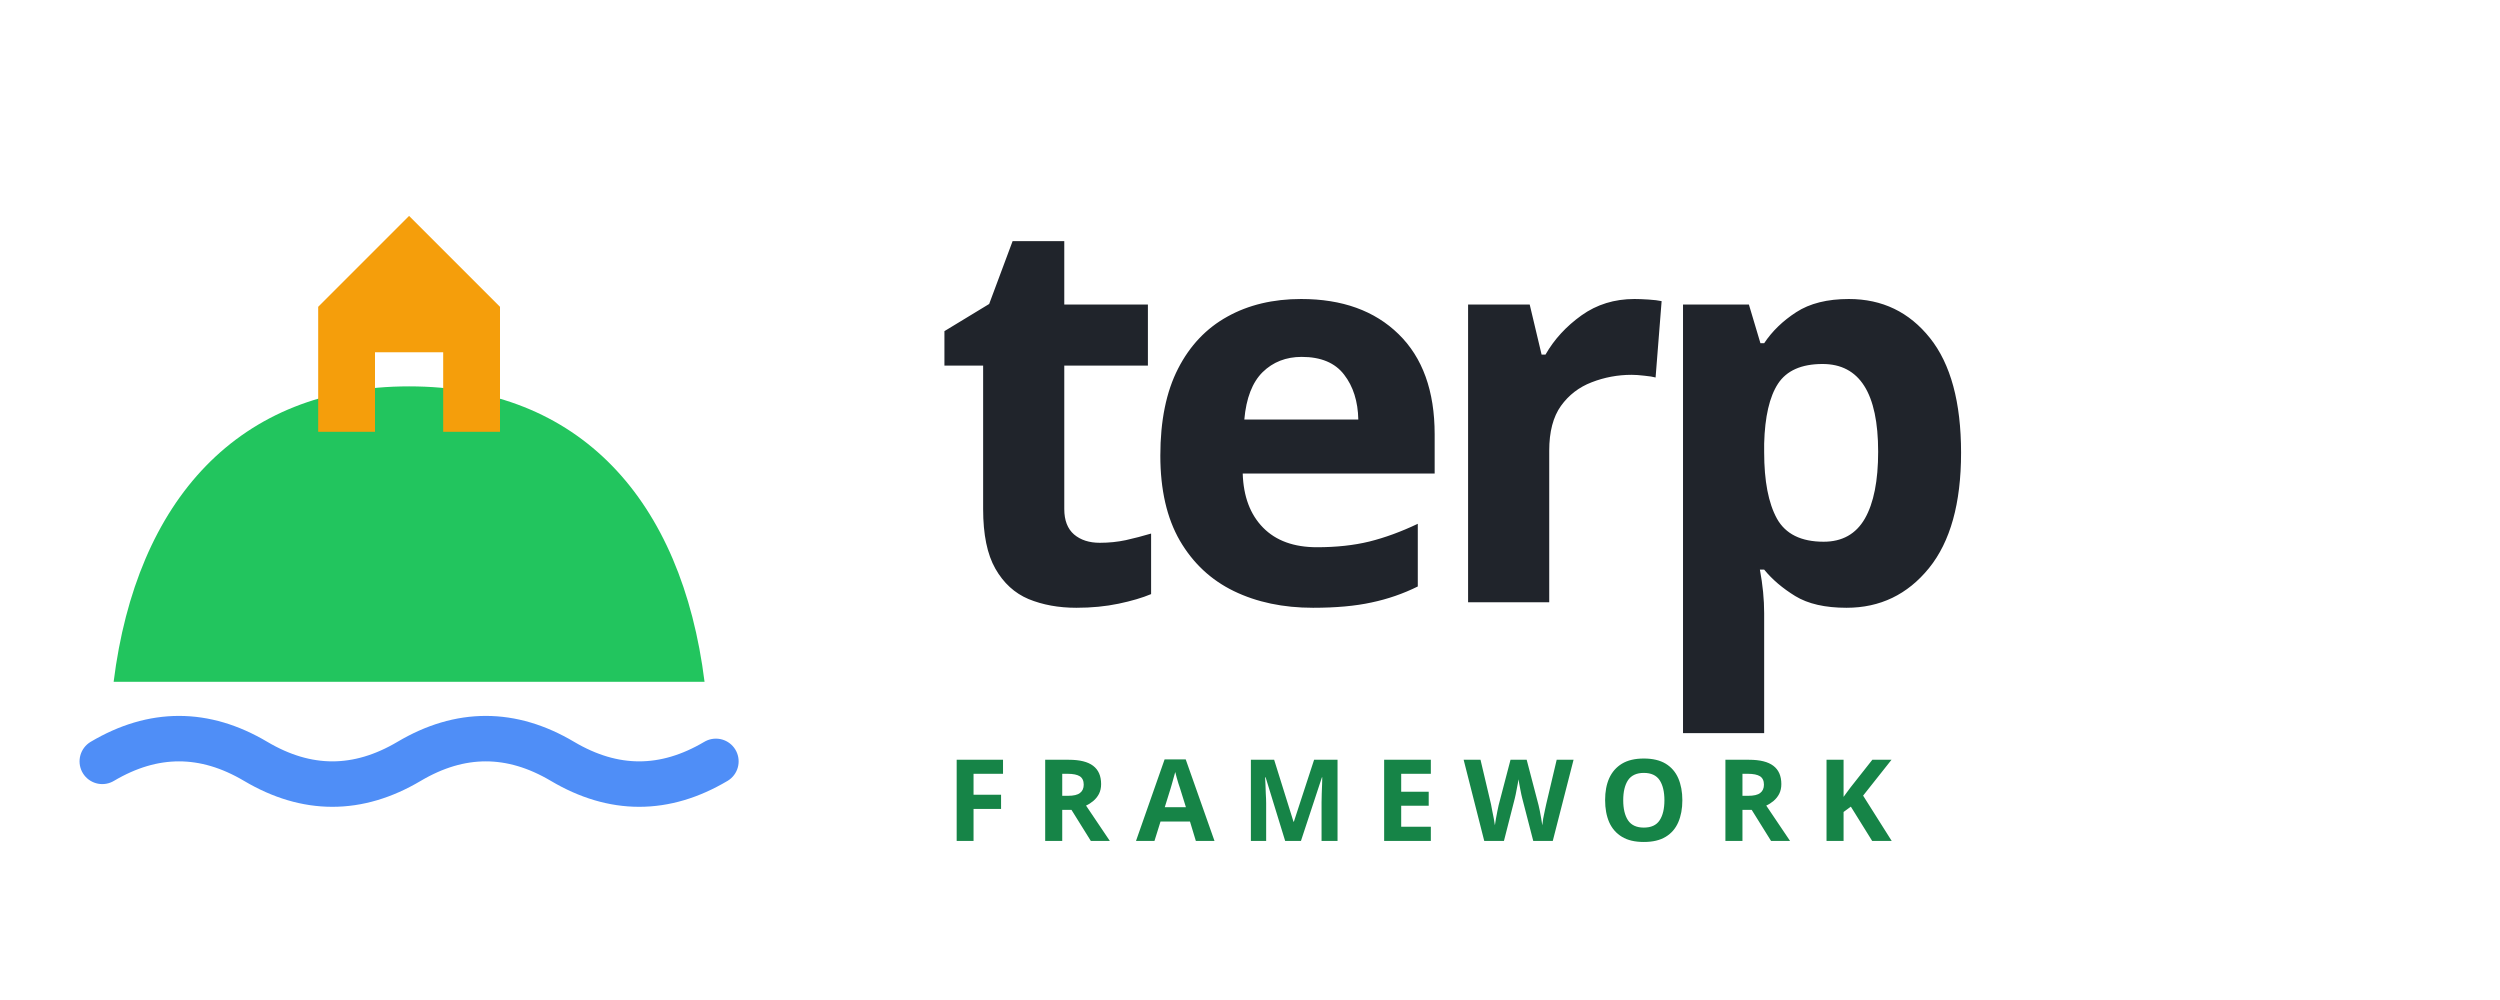
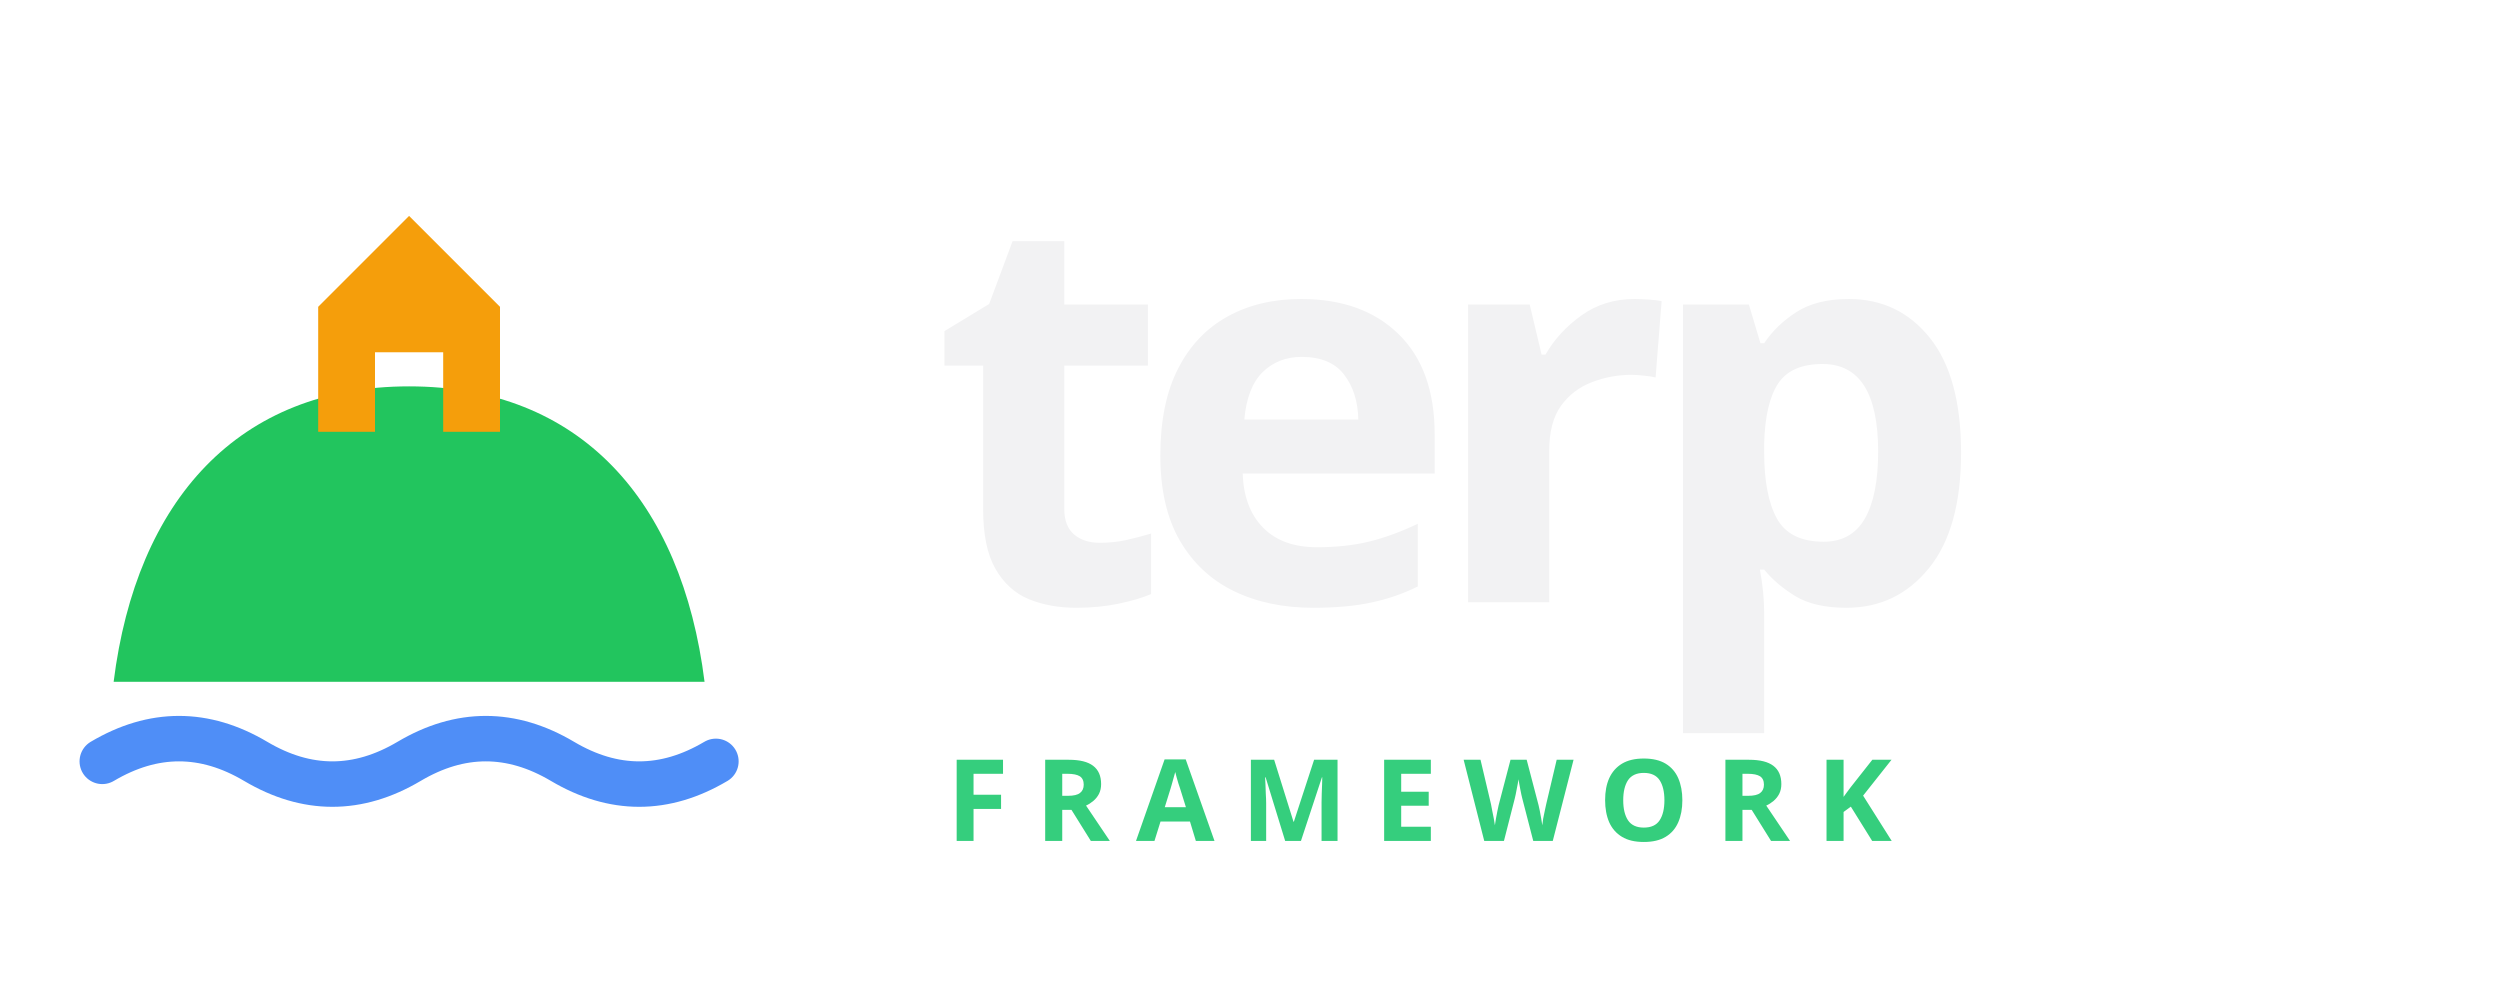
<svg xmlns="http://www.w3.org/2000/svg" viewBox="0 0 220 88" role="img" aria-labelledby="title">
  <g transform="translate(4 12)">
    <path d="M6 48 C8 32 17 22 32 22 C47 22 56 32 58 48 Z" fill="#22c55e" />
    <path d="M24 26 V15 L32 7 L40 15 V26 H35 V19 H29 V26 Z" fill="#f59e0b" />
    <path d="M5 55 Q11.75 51 18.5 55 T32 55 T45.5 55 T59 55" fill="none" stroke="#4f8ef7" stroke-width="4" stroke-linecap="round" />
  </g>
  <g font-family="'Segoe UI', system-ui, -apple-system, sans-serif">
-     <text x="82" y="53" fill="#20242b" font-size="48" font-weight="700" letter-spacing="-2.88">terp</text>
-     <text x="83.28" y="74" fill="#168447" font-size="10" font-weight="600" letter-spacing="2.3">FRAMEWORK</text>
+     <text x="82" y="53" fill="#f2f2f3" font-size="48" font-weight="700" letter-spacing="-2.88">terp</text>
+     <text x="83.28" y="74" fill="#35ce7d" font-size="10" font-weight="600" letter-spacing="2.3">FRAMEWORK</text>
  </g>
</svg>
